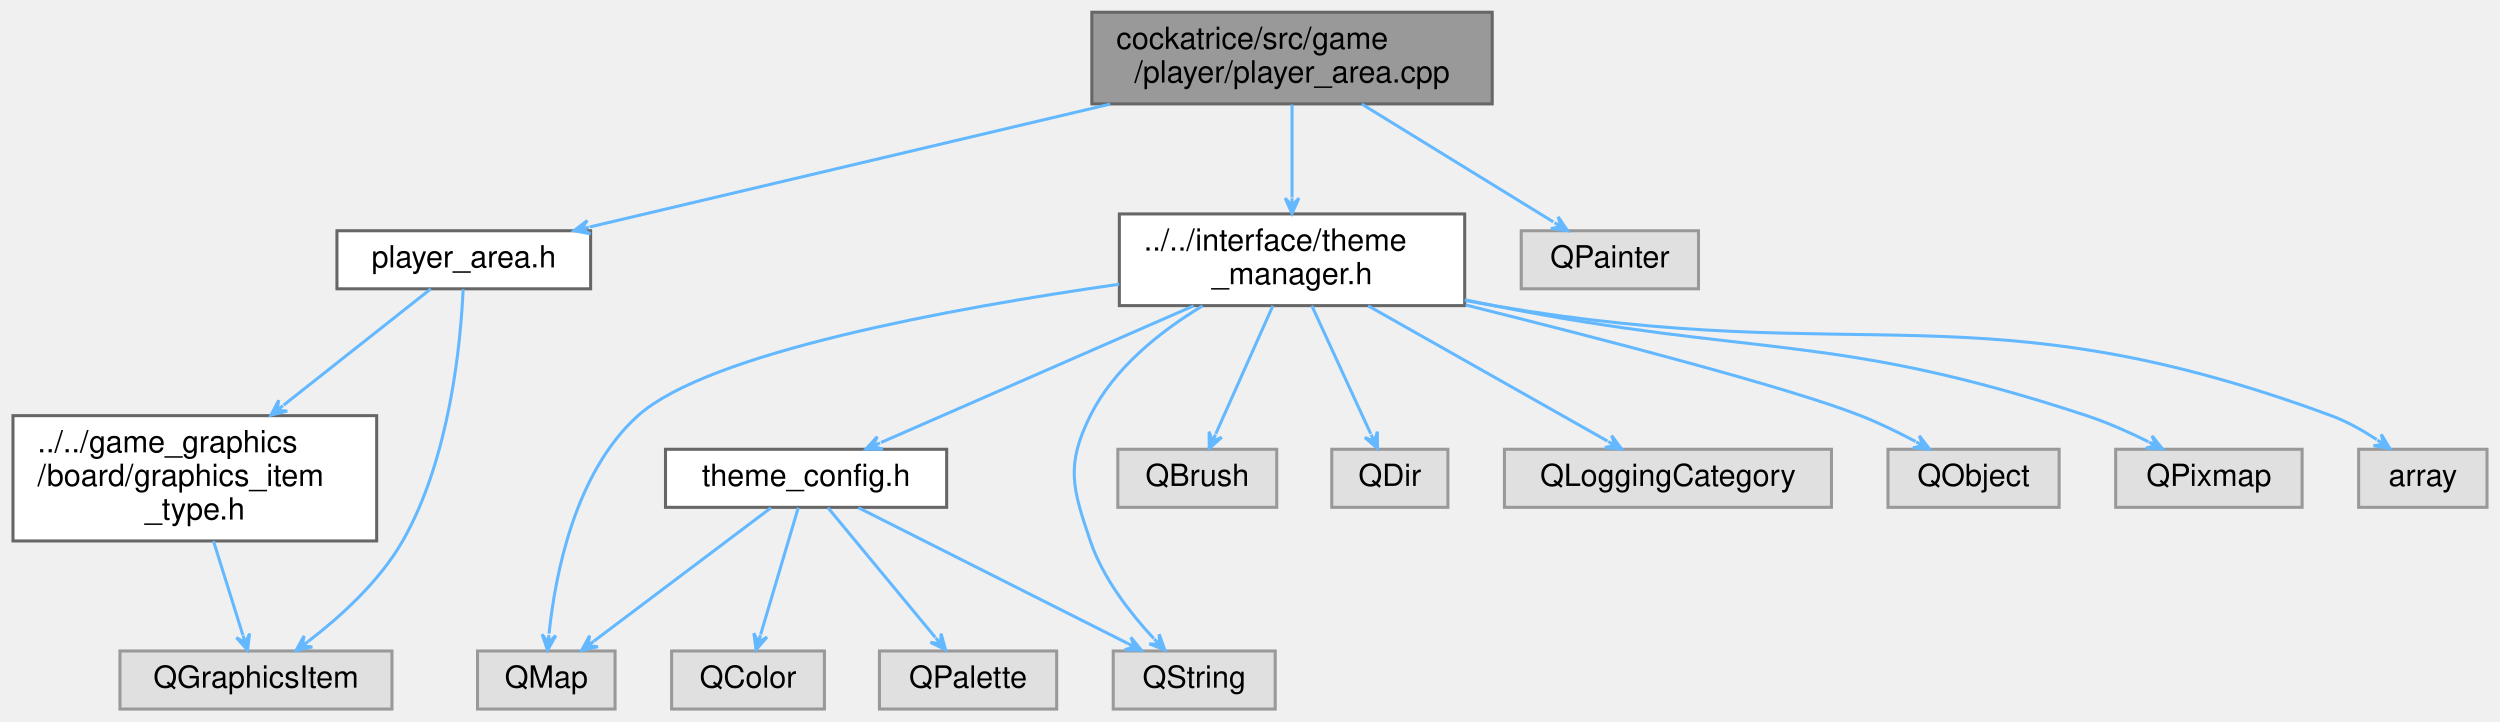
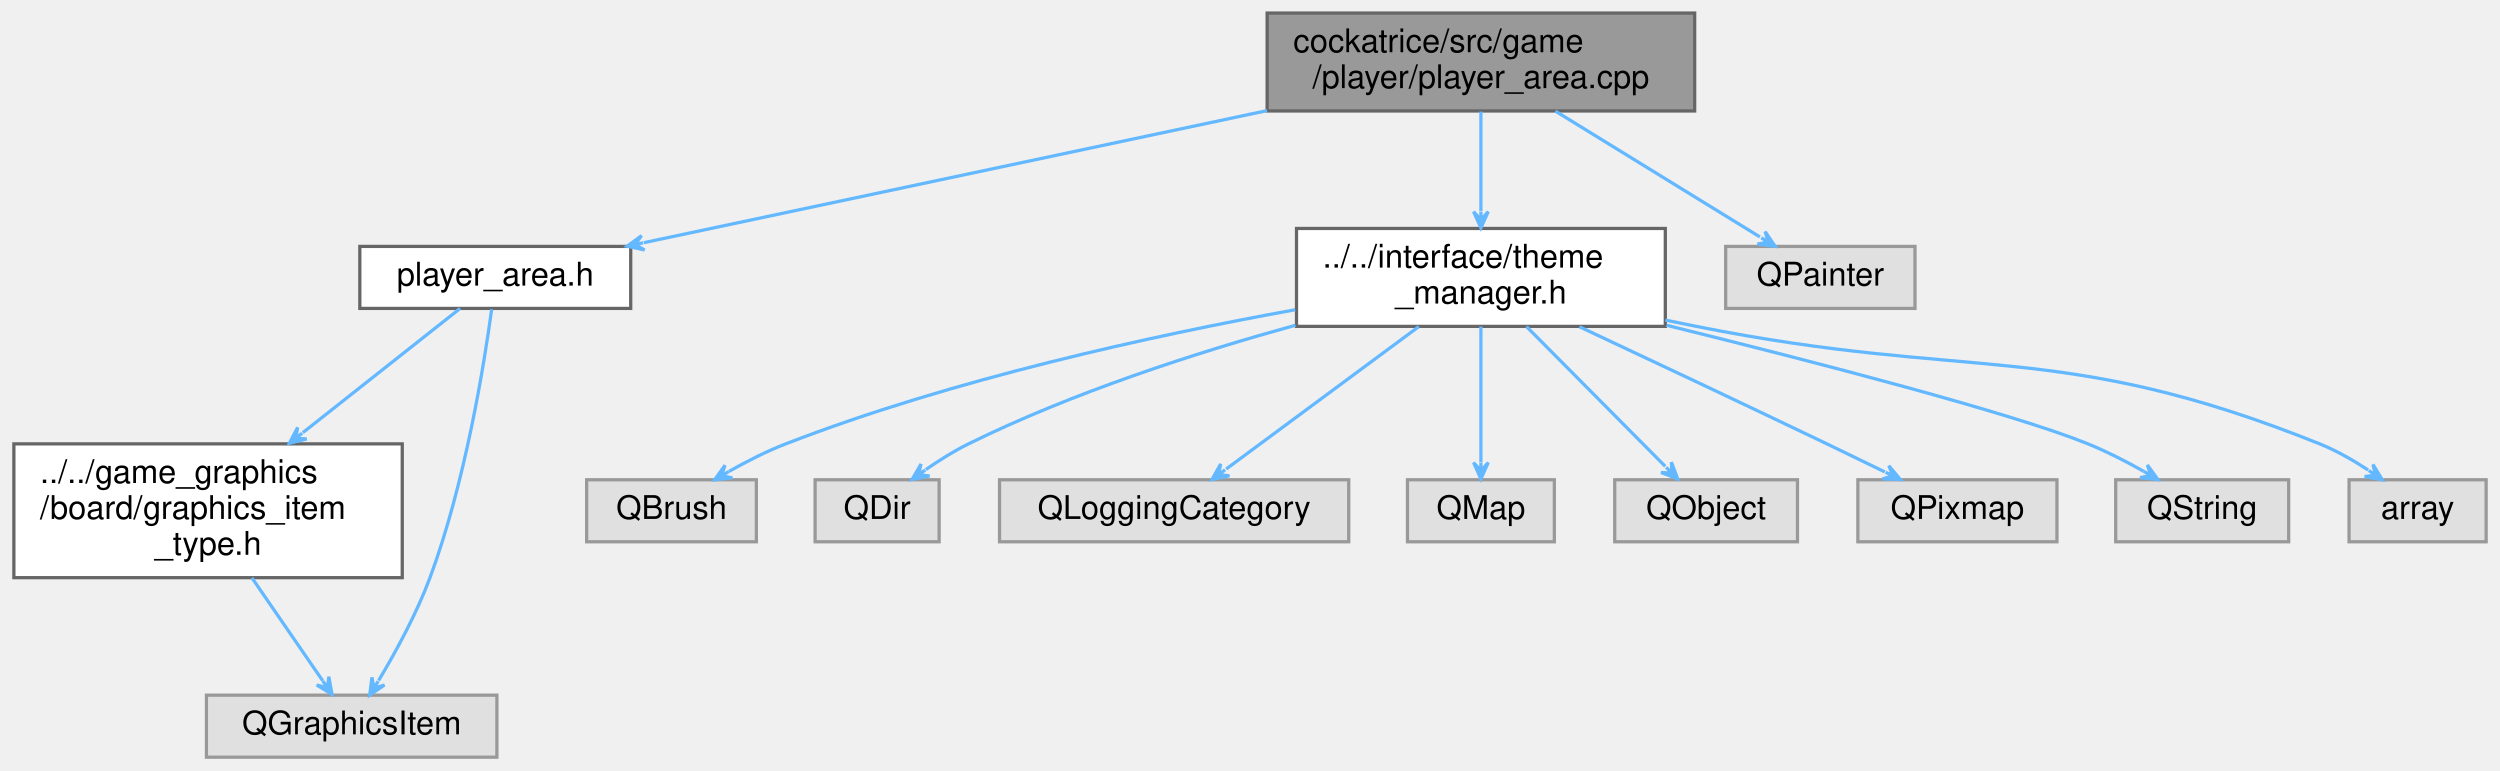
- <svg xmlns="http://www.w3.org/2000/svg" xmlns:xlink="http://www.w3.org/1999/xlink" width="818pt" height="236pt" viewBox="0.00 0.00 817.50 236.00">
+ <svg xmlns="http://www.w3.org/2000/svg" xmlns:xlink="http://www.w3.org/1999/xlink" width="766pt" height="236pt" viewBox="0.00 0.00 765.50 236.00">
  <g id="graph0" class="graph" transform="scale(1 1) rotate(0) translate(4 232)">
    <g id="Node000001" class="node">
      <g id="a_Node000001">
        <a xlink:title=" ">
-           <polygon fill="#999999" stroke="#666666" points="484,-228 353,-228 353,-198 484,-198 484,-228" />
-           <text text-anchor="start" x="361" y="-216" font-family="Helvetica,sans-Serif" font-size="10.00">cockatrice/src/game</text>
-           <text text-anchor="middle" x="418.5" y="-205" font-family="Helvetica,sans-Serif" font-size="10.00">/player/player_area.cpp</text>
+           <polygon fill="#999999" stroke="#666666" points="515,-228 384,-228 384,-198 515,-198 515,-228" />
+           <text text-anchor="start" x="392" y="-216" font-family="Helvetica,sans-Serif" font-size="10.00">cockatrice/src/game</text>
+           <text text-anchor="middle" x="449.5" y="-205" font-family="Helvetica,sans-Serif" font-size="10.00">/player/player_area.cpp</text>
        </a>
      </g>
    </g>
    <g id="Node000002" class="node">
      <g id="a_Node000002">
        <a xlink:href="../../da/d9e/player__area_8h.html" target="_top" xlink:title=" ">
          <polygon fill="white" stroke="#666666" points="189,-156.5 106,-156.5 106,-137.5 189,-137.5 189,-156.5" />
          <text text-anchor="middle" x="147.5" y="-144.5" font-family="Helvetica,sans-Serif" font-size="10.00">player_area.h</text>
        </a>
      </g>
    </g>
    <g id="edge1_Node000001_Node000002" class="edge">
      <g id="a_edge1_Node000001_Node000002">
        <a xlink:title=" ">
-           <path fill="none" stroke="#63b8ff" d="M359.03,-197.95C307.42,-185.77 234.05,-168.44 188.68,-157.73" />
-           <polygon fill="#63b8ff" stroke="#63b8ff" points="183.57,-156.52 188.95,-155.48 186,-157.09 188.43,-157.67 188.43,-157.67 188.43,-157.67 186,-157.09 187.91,-159.86 183.57,-156.52 183.57,-156.52" />
+           <path fill="none" stroke="#63b8ff" d="M383.97,-198.11C326.28,-185.89 243.76,-168.4 193.01,-157.64" />
+           <polygon fill="#63b8ff" stroke="#63b8ff" points="187.9,-156.56 193.25,-155.4 190.34,-157.08 192.79,-157.6 192.79,-157.6 192.79,-157.6 190.34,-157.08 192.32,-159.8 187.9,-156.56 187.9,-156.56" />
        </a>
      </g>
    </g>
    <g id="Node000005" class="node">
      <g id="a_Node000005">
-         <a xlink:href="../../d8/d65/theme__manager_8h.html" target="_top" xlink:title=" ">
-           <polygon fill="white" stroke="#666666" points="475,-162 362,-162 362,-132 475,-132 475,-162" />
-           <text text-anchor="start" x="370" y="-150" font-family="Helvetica,sans-Serif" font-size="10.00">../../interface/theme</text>
-           <text text-anchor="middle" x="418.5" y="-139" font-family="Helvetica,sans-Serif" font-size="10.00">_manager.h</text>
+         <a xlink:href="../../d8/d65/theme__manager_8h.html" target="_top" xlink:title="TODO: Document this.">
+           <polygon fill="white" stroke="#666666" points="506,-162 393,-162 393,-132 506,-132 506,-162" />
+           <text text-anchor="start" x="401" y="-150" font-family="Helvetica,sans-Serif" font-size="10.00">../../interface/theme</text>
+           <text text-anchor="middle" x="449.5" y="-139" font-family="Helvetica,sans-Serif" font-size="10.00">_manager.h</text>
        </a>
      </g>
    </g>
    <g id="edge5_Node000001_Node000005" class="edge">
      <g id="a_edge5_Node000001_Node000005">
        <a xlink:title=" ">
-           <path fill="none" stroke="#63b8ff" d="M418.5,-197.8C418.5,-188.85 418.5,-177.18 418.5,-167.38" />
-           <polygon fill="#63b8ff" stroke="#63b8ff" points="418.5,-162.16 420.75,-167.16 418.5,-164.66 418.5,-167.16 418.5,-167.16 418.5,-167.16 418.5,-164.66 416.25,-167.16 418.5,-162.16 418.5,-162.16" />
-         </a>
-       </g>
-     </g>
-     <g id="Node000017" class="node">
-       <g id="a_Node000017">
-         <a xlink:title=" ">
-           <polygon fill="#e0e0e0" stroke="#999999" points="551.5,-156.5 493.5,-156.5 493.5,-137.5 551.5,-137.5 551.5,-156.5" />
-           <text text-anchor="middle" x="522.5" y="-144.5" font-family="Helvetica,sans-Serif" font-size="10.00">QPainter</text>
-         </a>
-       </g>
-     </g>
-     <g id="edge19_Node000001_Node000017" class="edge">
-       <g id="a_edge19_Node000001_Node000017">
-         <a xlink:title=" ">
-           <path fill="none" stroke="#63b8ff" d="M441.32,-197.95C460.12,-186.38 486.45,-170.18 503.97,-159.41" />
-           <polygon fill="#63b8ff" stroke="#63b8ff" points="508.66,-156.52 505.58,-161.05 506.53,-157.83 504.4,-159.14 504.4,-159.14 504.4,-159.14 506.53,-157.83 503.22,-157.22 508.66,-156.52 508.66,-156.52" />
+           <path fill="none" stroke="#63b8ff" d="M449.5,-197.8C449.5,-188.85 449.5,-177.18 449.5,-167.38" />
+           <polygon fill="#63b8ff" stroke="#63b8ff" points="449.5,-162.16 451.75,-167.16 449.5,-164.66 449.5,-167.16 449.5,-167.16 449.5,-167.16 449.5,-164.66 447.25,-167.16 449.5,-162.16 449.5,-162.16" />
+         </a>
+       </g>
+     </g>
+     <g id="Node000014" class="node">
+       <g id="a_Node000014">
+         <a xlink:title=" ">
+           <polygon fill="#e0e0e0" stroke="#999999" points="582.5,-156.5 524.5,-156.5 524.5,-137.5 582.5,-137.5 582.5,-156.5" />
+           <text text-anchor="middle" x="553.5" y="-144.5" font-family="Helvetica,sans-Serif" font-size="10.00">QPainter</text>
+         </a>
+       </g>
+     </g>
+     <g id="edge14_Node000001_Node000014" class="edge">
+       <g id="a_edge14_Node000001_Node000014">
+         <a xlink:title=" ">
+           <path fill="none" stroke="#63b8ff" d="M472.32,-197.95C491.12,-186.38 517.45,-170.18 534.97,-159.41" />
+           <polygon fill="#63b8ff" stroke="#63b8ff" points="539.66,-156.52 536.58,-161.05 537.53,-157.83 535.4,-159.14 535.4,-159.14 535.4,-159.14 537.53,-157.83 534.22,-157.22 539.66,-156.52 539.66,-156.52" />
        </a>
      </g>
    </g>
    <g id="Node000003" class="node">
      <g id="a_Node000003">
        <a xlink:href="../../de/d83/graphics__item__type_8h.html" target="_top" xlink:title=" ">
          <polygon fill="white" stroke="#666666" points="119,-96 0,-96 0,-55 119,-55 119,-96" />
          <text text-anchor="start" x="8" y="-84" font-family="Helvetica,sans-Serif" font-size="10.00">../../game_graphics</text>
          <text text-anchor="start" x="8" y="-73" font-family="Helvetica,sans-Serif" font-size="10.00">/board/graphics_item</text>
          <text text-anchor="middle" x="59.5" y="-62" font-family="Helvetica,sans-Serif" font-size="10.00">_type.h</text>
        </a>
      </g>
    </g>
    <g id="edge2_Node000002_Node000003" class="edge">
      <g id="a_edge2_Node000002_Node000003">
        <a xlink:title=" ">
          <path fill="none" stroke="#63b8ff" d="M136.71,-137.48C124.78,-128.05 105.06,-112.48 88.53,-99.43" />
          <polygon fill="#63b8ff" stroke="#63b8ff" points="84.41,-96.17 89.73,-97.51 86.37,-97.72 88.33,-99.27 88.33,-99.27 88.33,-99.27 86.37,-97.72 86.94,-101.04 84.41,-96.17 84.41,-96.17" />
        </a>
      </g>
    </g>
    <g id="Node000004" class="node">
      <g id="a_Node000004">
        <a xlink:title=" ">
-           <polygon fill="#e0e0e0" stroke="#999999" points="124,-19 35,-19 35,0 124,0 124,-19" />
-           <text text-anchor="middle" x="79.5" y="-7" font-family="Helvetica,sans-Serif" font-size="10.00">QGraphicsItem</text>
+           <polygon fill="#e0e0e0" stroke="#999999" points="148,-19 59,-19 59,0 148,0 148,-19" />
+           <text text-anchor="middle" x="103.5" y="-7" font-family="Helvetica,sans-Serif" font-size="10.00">QGraphicsItem</text>
        </a>
      </g>
    </g>
    <g id="edge4_Node000002_Node000004" class="edge">
      <g id="a_edge4_Node000002_Node000004">
        <a xlink:title=" ">
-           <path fill="none" stroke="#63b8ff" d="M147.29,-137.37C146.54,-120.45 143.09,-82.24 127.5,-55 119.93,-41.77 107.1,-30.18 96.62,-22.15" />
-           <polygon fill="#63b8ff" stroke="#63b8ff" points="92.58,-19.14 97.94,-20.33 94.59,-20.64 96.59,-22.13 96.59,-22.13 96.59,-22.13 94.59,-20.64 95.25,-23.93 92.58,-19.14 92.58,-19.14" />
+           <path fill="none" stroke="#63b8ff" d="M146.4,-137.24C144.15,-120.75 138.31,-84.12 127.5,-55 123.38,-43.89 116.93,-32.12 111.75,-23.48" />
+           <polygon fill="#63b8ff" stroke="#63b8ff" points="109.03,-19.03 113.56,-22.12 110.33,-21.16 111.64,-23.29 111.64,-23.29 111.64,-23.29 110.33,-21.16 109.72,-24.47 109.03,-19.03 109.03,-19.03" />
        </a>
      </g>
    </g>
    <g id="edge3_Node000003_Node000004" class="edge">
      <g id="a_edge3_Node000003_Node000004">
        <a xlink:title=" ">
-           <path fill="none" stroke="#63b8ff" d="M65.61,-54.95C68.72,-44.99 72.43,-33.13 75.23,-24.17" />
-           <polygon fill="#63b8ff" stroke="#63b8ff" points="76.76,-19.26 77.42,-24.7 76.02,-21.65 75.27,-24.03 75.27,-24.03 75.27,-24.03 76.02,-21.65 73.12,-23.36 76.76,-19.26 76.76,-19.26" />
+           <path fill="none" stroke="#63b8ff" d="M72.94,-54.95C79.98,-44.71 88.4,-32.47 94.62,-23.42" />
+           <polygon fill="#63b8ff" stroke="#63b8ff" points="97.48,-19.26 96.5,-24.66 96.06,-21.32 94.64,-23.38 94.64,-23.38 94.64,-23.38 96.06,-21.32 92.79,-22.11 97.48,-19.26 97.48,-19.26" />
        </a>
      </g>
    </g>
    <g id="Node000006" class="node">
      <g id="a_Node000006">
-         <a xlink:href="../../d8/d19/theme__config_8h.html" target="_top" xlink:title=" ">
-           <polygon fill="white" stroke="#666666" points="305.5,-85 213.5,-85 213.5,-66 305.5,-66 305.5,-85" />
-           <text text-anchor="middle" x="259.5" y="-73" font-family="Helvetica,sans-Serif" font-size="10.00">theme_config.h</text>
+         <a xlink:title=" ">
+           <polygon fill="#e0e0e0" stroke="#999999" points="227.5,-85 175.5,-85 175.5,-66 227.5,-66 227.5,-85" />
+           <text text-anchor="middle" x="201.5" y="-73" font-family="Helvetica,sans-Serif" font-size="10.00">QBrush</text>
        </a>
      </g>
    </g>
    <g id="edge6_Node000005_Node000006" class="edge">
      <g id="a_edge6_Node000005_Node000006">
        <a xlink:title=" ">
-           <path fill="none" stroke="#63b8ff" d="M386.32,-131.94C356.08,-118.72 311.48,-99.22 284.02,-87.22" />
-           <polygon fill="#63b8ff" stroke="#63b8ff" points="279.1,-85.07 284.58,-85.01 281.39,-86.07 283.68,-87.07 283.68,-87.07 283.68,-87.07 281.39,-86.07 282.78,-89.13 279.1,-85.07 279.1,-85.07" />
+           <path fill="none" stroke="#63b8ff" d="M392.61,-137.09C348.95,-129.19 287.68,-115.82 236.5,-96 230.62,-93.72 224.52,-90.62 219.09,-87.55" />
+           <polygon fill="#63b8ff" stroke="#63b8ff" points="214.7,-85 220.16,-85.57 216.86,-86.26 219.03,-87.51 219.03,-87.51 219.03,-87.51 216.86,-86.26 217.9,-89.46 214.7,-85 214.7,-85" />
+         </a>
+       </g>
+     </g>
+     <g id="Node000007" class="node">
+       <g id="a_Node000007">
+         <a xlink:title=" ">
+           <polygon fill="#e0e0e0" stroke="#999999" points="283.5,-85 245.5,-85 245.5,-66 283.5,-66 283.5,-85" />
+           <text text-anchor="middle" x="264.5" y="-73" font-family="Helvetica,sans-Serif" font-size="10.00">QDir</text>
+         </a>
+       </g>
+     </g>
+     <g id="edge7_Node000005_Node000007" class="edge">
+       <g id="a_edge7_Node000005_Node000007">
+         <a xlink:title=" ">
+           <path fill="none" stroke="#63b8ff" d="M392.69,-132.35C362.14,-123.92 324.31,-111.69 292.5,-96 288.05,-93.81 283.52,-90.96 279.43,-88.13" />
+           <polygon fill="#63b8ff" stroke="#63b8ff" points="275.2,-85.09 280.57,-86.17 277.23,-86.54 279.26,-88 279.26,-88 279.26,-88 277.23,-86.54 277.95,-89.83 275.2,-85.09 275.2,-85.09" />
        </a>
      </g>
    </g>
    <g id="Node000008" class="node">
      <g id="a_Node000008">
        <a xlink:title=" ">
-           <polygon fill="#e0e0e0" stroke="#999999" points="197,-19 152,-19 152,0 197,0 197,-19" />
-           <text text-anchor="middle" x="174.5" y="-7" font-family="Helvetica,sans-Serif" font-size="10.00">QMap</text>
-         </a>
-       </g>
-     </g>
-     <g id="edge14_Node000005_Node000008" class="edge">
-       <g id="a_edge14_Node000005_Node000008">
-         <a xlink:title=" ">
-           <path fill="none" stroke="#63b8ff" d="M361.92,-139C306.6,-131.09 227.43,-116.58 204.5,-96 183.81,-77.43 177.39,-43.76 175.4,-24.68" />
-           <polygon fill="#63b8ff" stroke="#63b8ff" points="174.91,-19.26 177.6,-24.04 175.13,-21.75 175.36,-24.24 175.36,-24.24 175.36,-24.24 175.13,-21.75 173.12,-24.44 174.91,-19.26 174.91,-19.26" />
+           <polygon fill="#e0e0e0" stroke="#999999" points="409,-85 302,-85 302,-66 409,-66 409,-85" />
+           <text text-anchor="middle" x="355.5" y="-73" font-family="Helvetica,sans-Serif" font-size="10.00">QLoggingCategory</text>
+         </a>
+       </g>
+     </g>
+     <g id="edge8_Node000005_Node000008" class="edge">
+       <g id="a_edge8_Node000005_Node000008">
+         <a xlink:title=" ">
+           <path fill="none" stroke="#63b8ff" d="M430.48,-131.94C413.12,-119.1 387.75,-100.35 371.44,-88.28" />
+           <polygon fill="#63b8ff" stroke="#63b8ff" points="367.09,-85.07 372.45,-86.23 369.1,-86.55 371.11,-88.04 371.11,-88.04 371.11,-88.04 369.1,-86.55 369.77,-89.85 367.09,-85.07 367.09,-85.07" />
+         </a>
+       </g>
+     </g>
+     <g id="Node000009" class="node">
+       <g id="a_Node000009">
+         <a xlink:title=" ">
+           <polygon fill="#e0e0e0" stroke="#999999" points="472,-85 427,-85 427,-66 472,-66 472,-85" />
+           <text text-anchor="middle" x="449.5" y="-73" font-family="Helvetica,sans-Serif" font-size="10.00">QMap</text>
+         </a>
+       </g>
+     </g>
+     <g id="edge9_Node000005_Node000009" class="edge">
+       <g id="a_edge9_Node000005_Node000009">
+         <a xlink:title=" ">
+           <path fill="none" stroke="#63b8ff" d="M449.5,-131.94C449.5,-119.83 449.5,-102.45 449.5,-90.4" />
+           <polygon fill="#63b8ff" stroke="#63b8ff" points="449.5,-85.27 451.75,-90.27 449.5,-87.77 449.5,-90.27 449.5,-90.27 449.5,-90.27 449.5,-87.77 447.25,-90.27 449.5,-85.27 449.5,-85.27" />
        </a>
      </g>
    </g>
    <g id="Node000010" class="node">
      <g id="a_Node000010">
        <a xlink:title=" ">
-           <polygon fill="#e0e0e0" stroke="#999999" points="413,-19 360,-19 360,0 413,0 413,-19" />
-           <text text-anchor="middle" x="386.5" y="-7" font-family="Helvetica,sans-Serif" font-size="10.00">QString</text>
-         </a>
-       </g>
-     </g>
-     <g id="edge17_Node000005_Node000010" class="edge">
-       <g id="a_edge17_Node000005_Node000010">
-         <a xlink:title=" ">
-           <path fill="none" stroke="#63b8ff" d="M389.25,-131.95C375.41,-123.6 360.24,-111.58 352.5,-96 344.39,-79.68 346.66,-72.26 352.5,-55 356.62,-42.81 365.57,-31.33 373.25,-23.09" />
-           <polygon fill="#63b8ff" stroke="#63b8ff" points="376.89,-19.31 375.04,-24.47 375.16,-21.11 373.42,-22.91 373.42,-22.91 373.42,-22.91 375.16,-21.11 371.8,-21.35 376.89,-19.31 376.89,-19.31" />
+           <polygon fill="#e0e0e0" stroke="#999999" points="546.5,-85 490.5,-85 490.5,-66 546.5,-66 546.5,-85" />
+           <text text-anchor="middle" x="518.5" y="-73" font-family="Helvetica,sans-Serif" font-size="10.00">QObject</text>
+         </a>
+       </g>
+     </g>
+     <g id="edge10_Node000005_Node000010" class="edge">
+       <g id="a_edge10_Node000005_Node000010">
+         <a xlink:title=" ">
+           <path fill="none" stroke="#63b8ff" d="M463.46,-131.94C475.92,-119.39 493.98,-101.19 505.98,-89.11" />
+           <polygon fill="#63b8ff" stroke="#63b8ff" points="509.8,-85.27 507.87,-90.4 508.03,-87.04 506.27,-88.82 506.27,-88.82 506.27,-88.82 508.03,-87.04 504.68,-87.23 509.8,-85.27 509.8,-85.27" />
        </a>
      </g>
    </g>
    <g id="Node000011" class="node">
      <g id="a_Node000011">
        <a xlink:title=" ">
-           <polygon fill="#e0e0e0" stroke="#999999" points="413.5,-85 361.5,-85 361.5,-66 413.5,-66 413.5,-85" />
-           <text text-anchor="middle" x="387.5" y="-73" font-family="Helvetica,sans-Serif" font-size="10.00">QBrush</text>
+           <polygon fill="#e0e0e0" stroke="#999999" points="626,-85 565,-85 565,-66 626,-66 626,-85" />
+           <text text-anchor="middle" x="595.5" y="-73" font-family="Helvetica,sans-Serif" font-size="10.00">QPixmap</text>
        </a>
      </g>
    </g>
    <g id="edge11_Node000005_Node000011" class="edge">
      <g id="a_edge11_Node000005_Node000011">
        <a xlink:title=" ">
-           <path fill="none" stroke="#63b8ff" d="M412.23,-131.94C406.78,-119.72 398.94,-102.14 393.55,-90.07" />
-           <polygon fill="#63b8ff" stroke="#63b8ff" points="391.41,-85.27 395.5,-88.92 392.43,-87.55 393.45,-89.83 393.45,-89.83 393.45,-89.83 392.43,-87.55 391.39,-90.75 391.41,-85.27 391.41,-85.27" />
+           <path fill="none" stroke="#63b8ff" d="M479.7,-131.88C500.94,-121.92 530,-108.23 555.5,-96 561.27,-93.23 567.49,-90.22 573.27,-87.4" />
+           <polygon fill="#63b8ff" stroke="#63b8ff" points="578,-85.09 574.49,-89.31 575.75,-86.19 573.51,-87.28 573.51,-87.28 573.51,-87.28 575.75,-86.19 572.52,-85.26 578,-85.09 578,-85.09" />
        </a>
      </g>
    </g>
    <g id="Node000012" class="node">
      <g id="a_Node000012">
        <a xlink:title=" ">
-           <polygon fill="#e0e0e0" stroke="#999999" points="469.5,-85 431.5,-85 431.5,-66 469.5,-66 469.5,-85" />
-           <text text-anchor="middle" x="450.5" y="-73" font-family="Helvetica,sans-Serif" font-size="10.00">QDir</text>
+           <polygon fill="#e0e0e0" stroke="#999999" points="697,-85 644,-85 644,-66 697,-66 697,-85" />
+           <text text-anchor="middle" x="670.5" y="-73" font-family="Helvetica,sans-Serif" font-size="10.00">QString</text>
        </a>
      </g>
    </g>
    <g id="edge12_Node000005_Node000012" class="edge">
      <g id="a_edge12_Node000005_Node000012">
        <a xlink:title=" ">
-           <path fill="none" stroke="#63b8ff" d="M424.98,-131.94C430.6,-119.72 438.69,-102.14 444.25,-90.07" />
-           <polygon fill="#63b8ff" stroke="#63b8ff" points="446.46,-85.27 446.42,-90.75 445.42,-87.54 444.37,-89.81 444.37,-89.81 444.37,-89.81 445.42,-87.54 442.33,-88.87 446.46,-85.27 446.46,-85.27" />
+           <path fill="none" stroke="#63b8ff" d="M506.35,-132.34C552,-121.08 612.18,-105.46 635.5,-96 641.24,-93.67 647.22,-90.6 652.58,-87.59" />
+           <polygon fill="#63b8ff" stroke="#63b8ff" points="656.92,-85.09 653.71,-89.54 654.76,-86.34 652.59,-87.59 652.59,-87.59 652.59,-87.59 654.76,-86.34 651.47,-85.64 656.92,-85.09 656.92,-85.09" />
        </a>
      </g>
    </g>
    <g id="Node000013" class="node">
      <g id="a_Node000013">
        <a xlink:title=" ">
-           <polygon fill="#e0e0e0" stroke="#999999" points="595,-85 488,-85 488,-66 595,-66 595,-85" />
-           <text text-anchor="middle" x="541.5" y="-73" font-family="Helvetica,sans-Serif" font-size="10.00">QLoggingCategory</text>
+           <polygon fill="#e0e0e0" stroke="#999999" points="757.5,-85 715.5,-85 715.5,-66 757.5,-66 757.5,-85" />
+           <text text-anchor="middle" x="736.5" y="-73" font-family="Helvetica,sans-Serif" font-size="10.00">array</text>
        </a>
      </g>
    </g>
    <g id="edge13_Node000005_Node000013" class="edge">
      <g id="a_edge13_Node000005_Node000013">
        <a xlink:title=" ">
-           <path fill="none" stroke="#63b8ff" d="M443.39,-131.94C466.49,-118.88 500.43,-99.7 521.73,-87.67" />
-           <polygon fill="#63b8ff" stroke="#63b8ff" points="526.34,-85.07 523.09,-89.49 524.16,-86.3 521.98,-87.53 521.98,-87.53 521.98,-87.53 524.16,-86.3 520.88,-85.57 526.34,-85.07 526.34,-85.07" />
-         </a>
-       </g>
-     </g>
-     <g id="Node000014" class="node">
-       <g id="a_Node000014">
-         <a xlink:title=" ">
-           <polygon fill="#e0e0e0" stroke="#999999" points="669.5,-85 613.5,-85 613.5,-66 669.5,-66 669.5,-85" />
-           <text text-anchor="middle" x="641.5" y="-73" font-family="Helvetica,sans-Serif" font-size="10.00">QObject</text>
-         </a>
-       </g>
-     </g>
-     <g id="edge15_Node000005_Node000014" class="edge">
-       <g id="a_edge15_Node000005_Node000014">
-         <a xlink:title=" ">
-           <path fill="none" stroke="#63b8ff" d="M475.3,-132.21C520.91,-120.85 581.08,-105.19 604.5,-96 610.52,-93.64 616.83,-90.56 622.5,-87.55" />
-           <polygon fill="#63b8ff" stroke="#63b8ff" points="627.09,-85.05 623.77,-89.42 624.89,-86.25 622.7,-87.44 622.7,-87.44 622.7,-87.44 624.89,-86.25 621.62,-85.46 627.09,-85.05 627.09,-85.05" />
-         </a>
-       </g>
-     </g>
-     <g id="Node000015" class="node">
-       <g id="a_Node000015">
-         <a xlink:title=" ">
-           <polygon fill="#e0e0e0" stroke="#999999" points="749,-85 688,-85 688,-66 749,-66 749,-85" />
-           <text text-anchor="middle" x="718.5" y="-73" font-family="Helvetica,sans-Serif" font-size="10.00">QPixmap</text>
-         </a>
-       </g>
-     </g>
-     <g id="edge16_Node000005_Node000015" class="edge">
-       <g id="a_edge16_Node000005_Node000015">
-         <a xlink:title=" ">
-           <path fill="none" stroke="#63b8ff" d="M475.01,-133.91C478.22,-133.26 481.4,-132.62 484.5,-132 570.51,-114.9 595.22,-123.46 678.5,-96 685.28,-93.76 692.38,-90.6 698.69,-87.47" />
-           <polygon fill="#63b8ff" stroke="#63b8ff" points="703.33,-85.1 699.9,-89.38 701.11,-86.24 698.88,-87.37 698.88,-87.37 698.88,-87.37 701.11,-86.24 697.86,-85.37 703.33,-85.1 703.33,-85.1" />
-         </a>
-       </g>
-     </g>
-     <g id="Node000016" class="node">
-       <g id="a_Node000016">
-         <a xlink:title=" ">
-           <polygon fill="#e0e0e0" stroke="#999999" points="809.5,-85 767.5,-85 767.5,-66 809.5,-66 809.5,-85" />
-           <text text-anchor="middle" x="788.5" y="-73" font-family="Helvetica,sans-Serif" font-size="10.00">array</text>
-         </a>
-       </g>
-     </g>
-     <g id="edge18_Node000005_Node000016" class="edge">
-       <g id="a_edge18_Node000005_Node000016">
-         <a xlink:title=" ">
-           <path fill="none" stroke="#63b8ff" d="M475.33,-133.65C478.43,-133.07 481.5,-132.51 484.5,-132 605.56,-111.24 643.27,-138.52 758.5,-96 763.66,-94.1 768.83,-91.18 773.4,-88.18" />
-           <polygon fill="#63b8ff" stroke="#63b8ff" points="777.74,-85.18 774.91,-89.87 775.68,-86.6 773.63,-88.02 773.63,-88.02 773.63,-88.02 775.68,-86.6 772.35,-86.17 777.74,-85.18 777.74,-85.18" />
-         </a>
-       </g>
-     </g>
-     <g id="Node000007" class="node">
-       <g id="a_Node000007">
-         <a xlink:title=" ">
-           <polygon fill="#e0e0e0" stroke="#999999" points="265.5,-19 215.5,-19 215.5,0 265.5,0 265.5,-19" />
-           <text text-anchor="middle" x="240.5" y="-7" font-family="Helvetica,sans-Serif" font-size="10.00">QColor</text>
-         </a>
-       </g>
-     </g>
-     <g id="edge7_Node000006_Node000007" class="edge">
-       <g id="a_edge7_Node000006_Node000007">
-         <a xlink:title=" ">
-           <path fill="none" stroke="#63b8ff" d="M256.94,-65.87C253.78,-55.24 248.38,-37.05 244.64,-24.43" />
-           <polygon fill="#63b8ff" stroke="#63b8ff" points="243.14,-19.41 246.72,-23.56 243.86,-21.8 244.57,-24.2 244.57,-24.2 244.57,-24.2 243.86,-21.8 242.41,-24.84 243.14,-19.41 243.14,-19.41" />
-         </a>
-       </g>
-     </g>
-     <g id="edge8_Node000006_Node000008" class="edge">
-       <g id="a_edge8_Node000006_Node000008">
-         <a xlink:title=" ">
-           <path fill="none" stroke="#63b8ff" d="M248.04,-65.87C233.08,-54.61 206.85,-34.86 190.1,-22.24" />
-           <polygon fill="#63b8ff" stroke="#63b8ff" points="186.05,-19.2 191.4,-20.41 188.05,-20.7 190.05,-22.21 190.05,-22.21 190.05,-22.21 188.05,-20.7 188.69,-24 186.05,-19.2 186.05,-19.2" />
-         </a>
-       </g>
-     </g>
-     <g id="Node000009" class="node">
-       <g id="a_Node000009">
-         <a xlink:title=" ">
-           <polygon fill="#e0e0e0" stroke="#999999" points="341.5,-19 283.5,-19 283.5,0 341.5,0 341.5,-19" />
-           <text text-anchor="middle" x="312.5" y="-7" font-family="Helvetica,sans-Serif" font-size="10.00">QPalette</text>
-         </a>
-       </g>
-     </g>
-     <g id="edge9_Node000006_Node000009" class="edge">
-       <g id="a_edge9_Node000006_Node000009">
-         <a xlink:title=" ">
-           <path fill="none" stroke="#63b8ff" d="M266.65,-65.87C275.69,-54.96 291.32,-36.07 301.79,-23.43" />
-           <polygon fill="#63b8ff" stroke="#63b8ff" points="305.13,-19.41 303.67,-24.69 303.53,-21.33 301.94,-23.26 301.94,-23.26 301.94,-23.26 303.53,-21.33 300.2,-21.82 305.13,-19.41 305.13,-19.41" />
-         </a>
-       </g>
-     </g>
-     <g id="edge10_Node000006_Node000010" class="edge">
-       <g id="a_edge10_Node000006_Node000010">
-         <a xlink:title=" ">
-           <path fill="none" stroke="#63b8ff" d="M276.63,-65.87C299.45,-54.37 339.83,-34.02 364.77,-21.45" />
-           <polygon fill="#63b8ff" stroke="#63b8ff" points="369.24,-19.2 365.79,-23.46 367.01,-20.32 364.77,-21.45 364.77,-21.45 364.77,-21.45 367.01,-20.32 363.76,-19.44 369.24,-19.2 369.24,-19.2" />
+           <path fill="none" stroke="#63b8ff" d="M506.01,-133.93C509.22,-133.27 512.4,-132.62 515.5,-132 600.2,-115.04 626.32,-128.15 706.5,-96 711.6,-93.95 716.76,-90.99 721.33,-87.99" />
+           <polygon fill="#63b8ff" stroke="#63b8ff" points="725.68,-85.01 722.83,-89.7 723.61,-86.43 721.55,-87.84 721.55,-87.84 721.55,-87.84 723.61,-86.43 720.28,-85.98 725.68,-85.01 725.68,-85.01" />
        </a>
      </g>
    </g>
  </g>
</svg>
